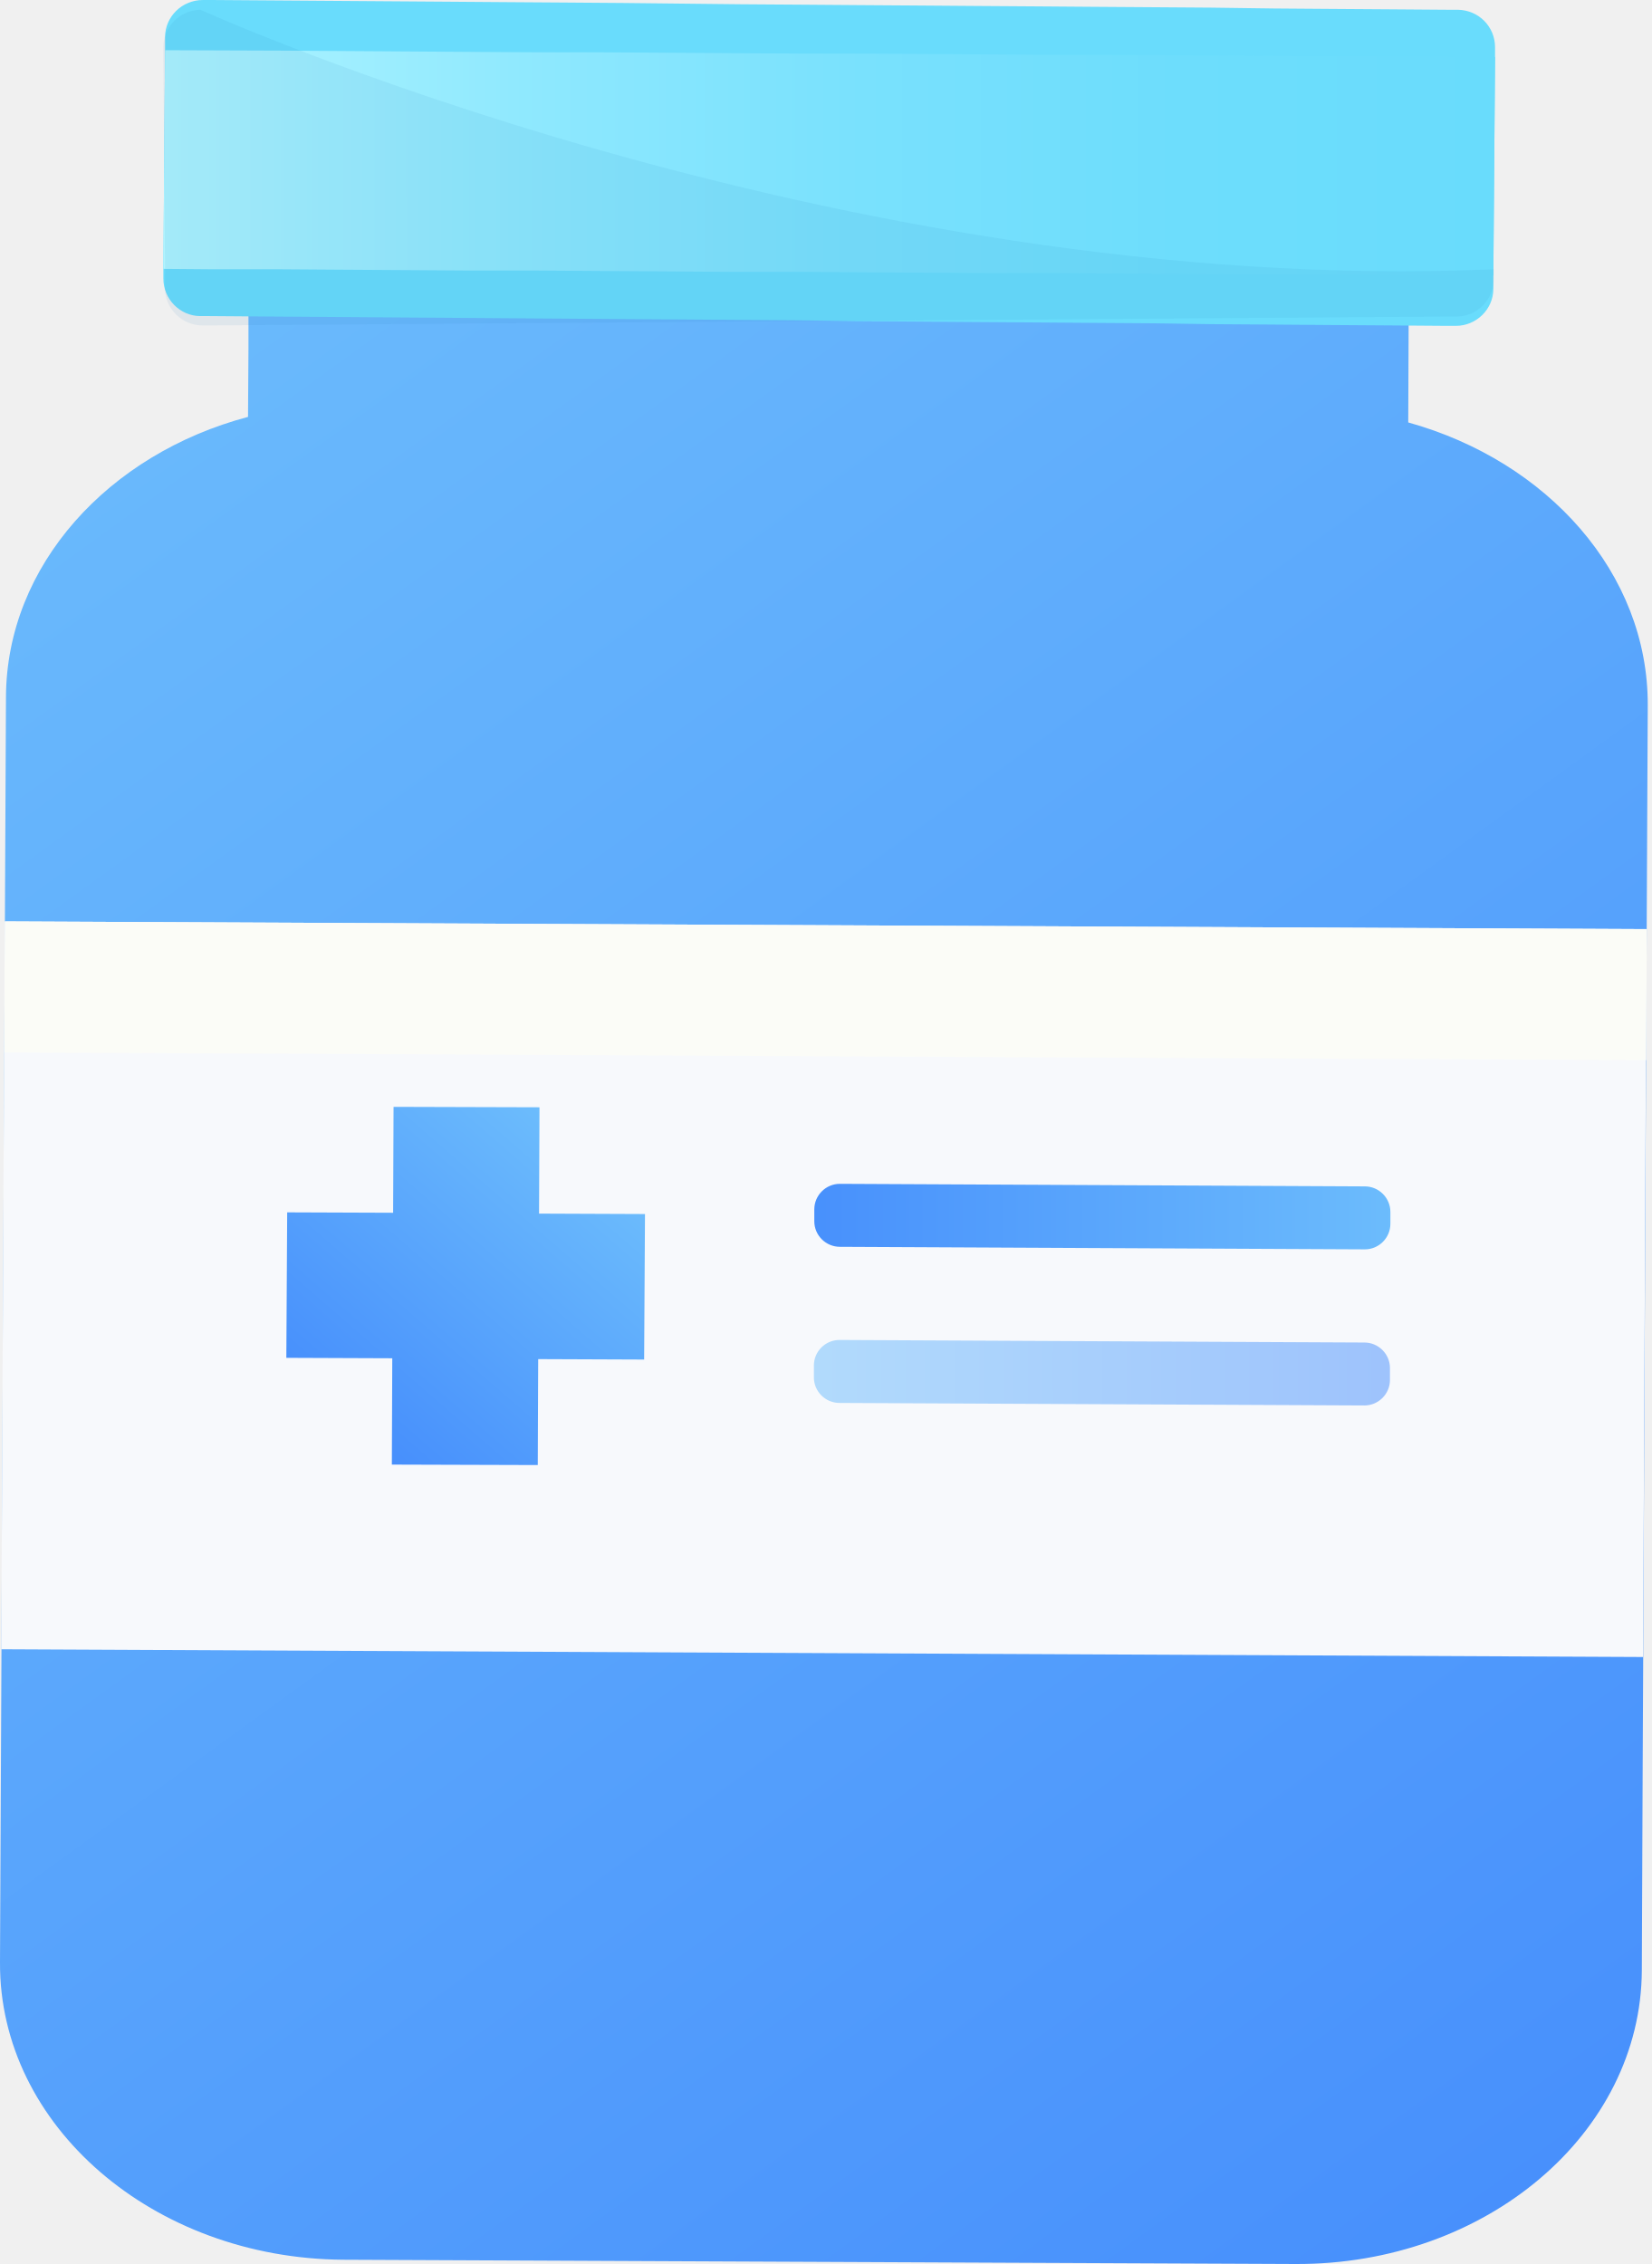
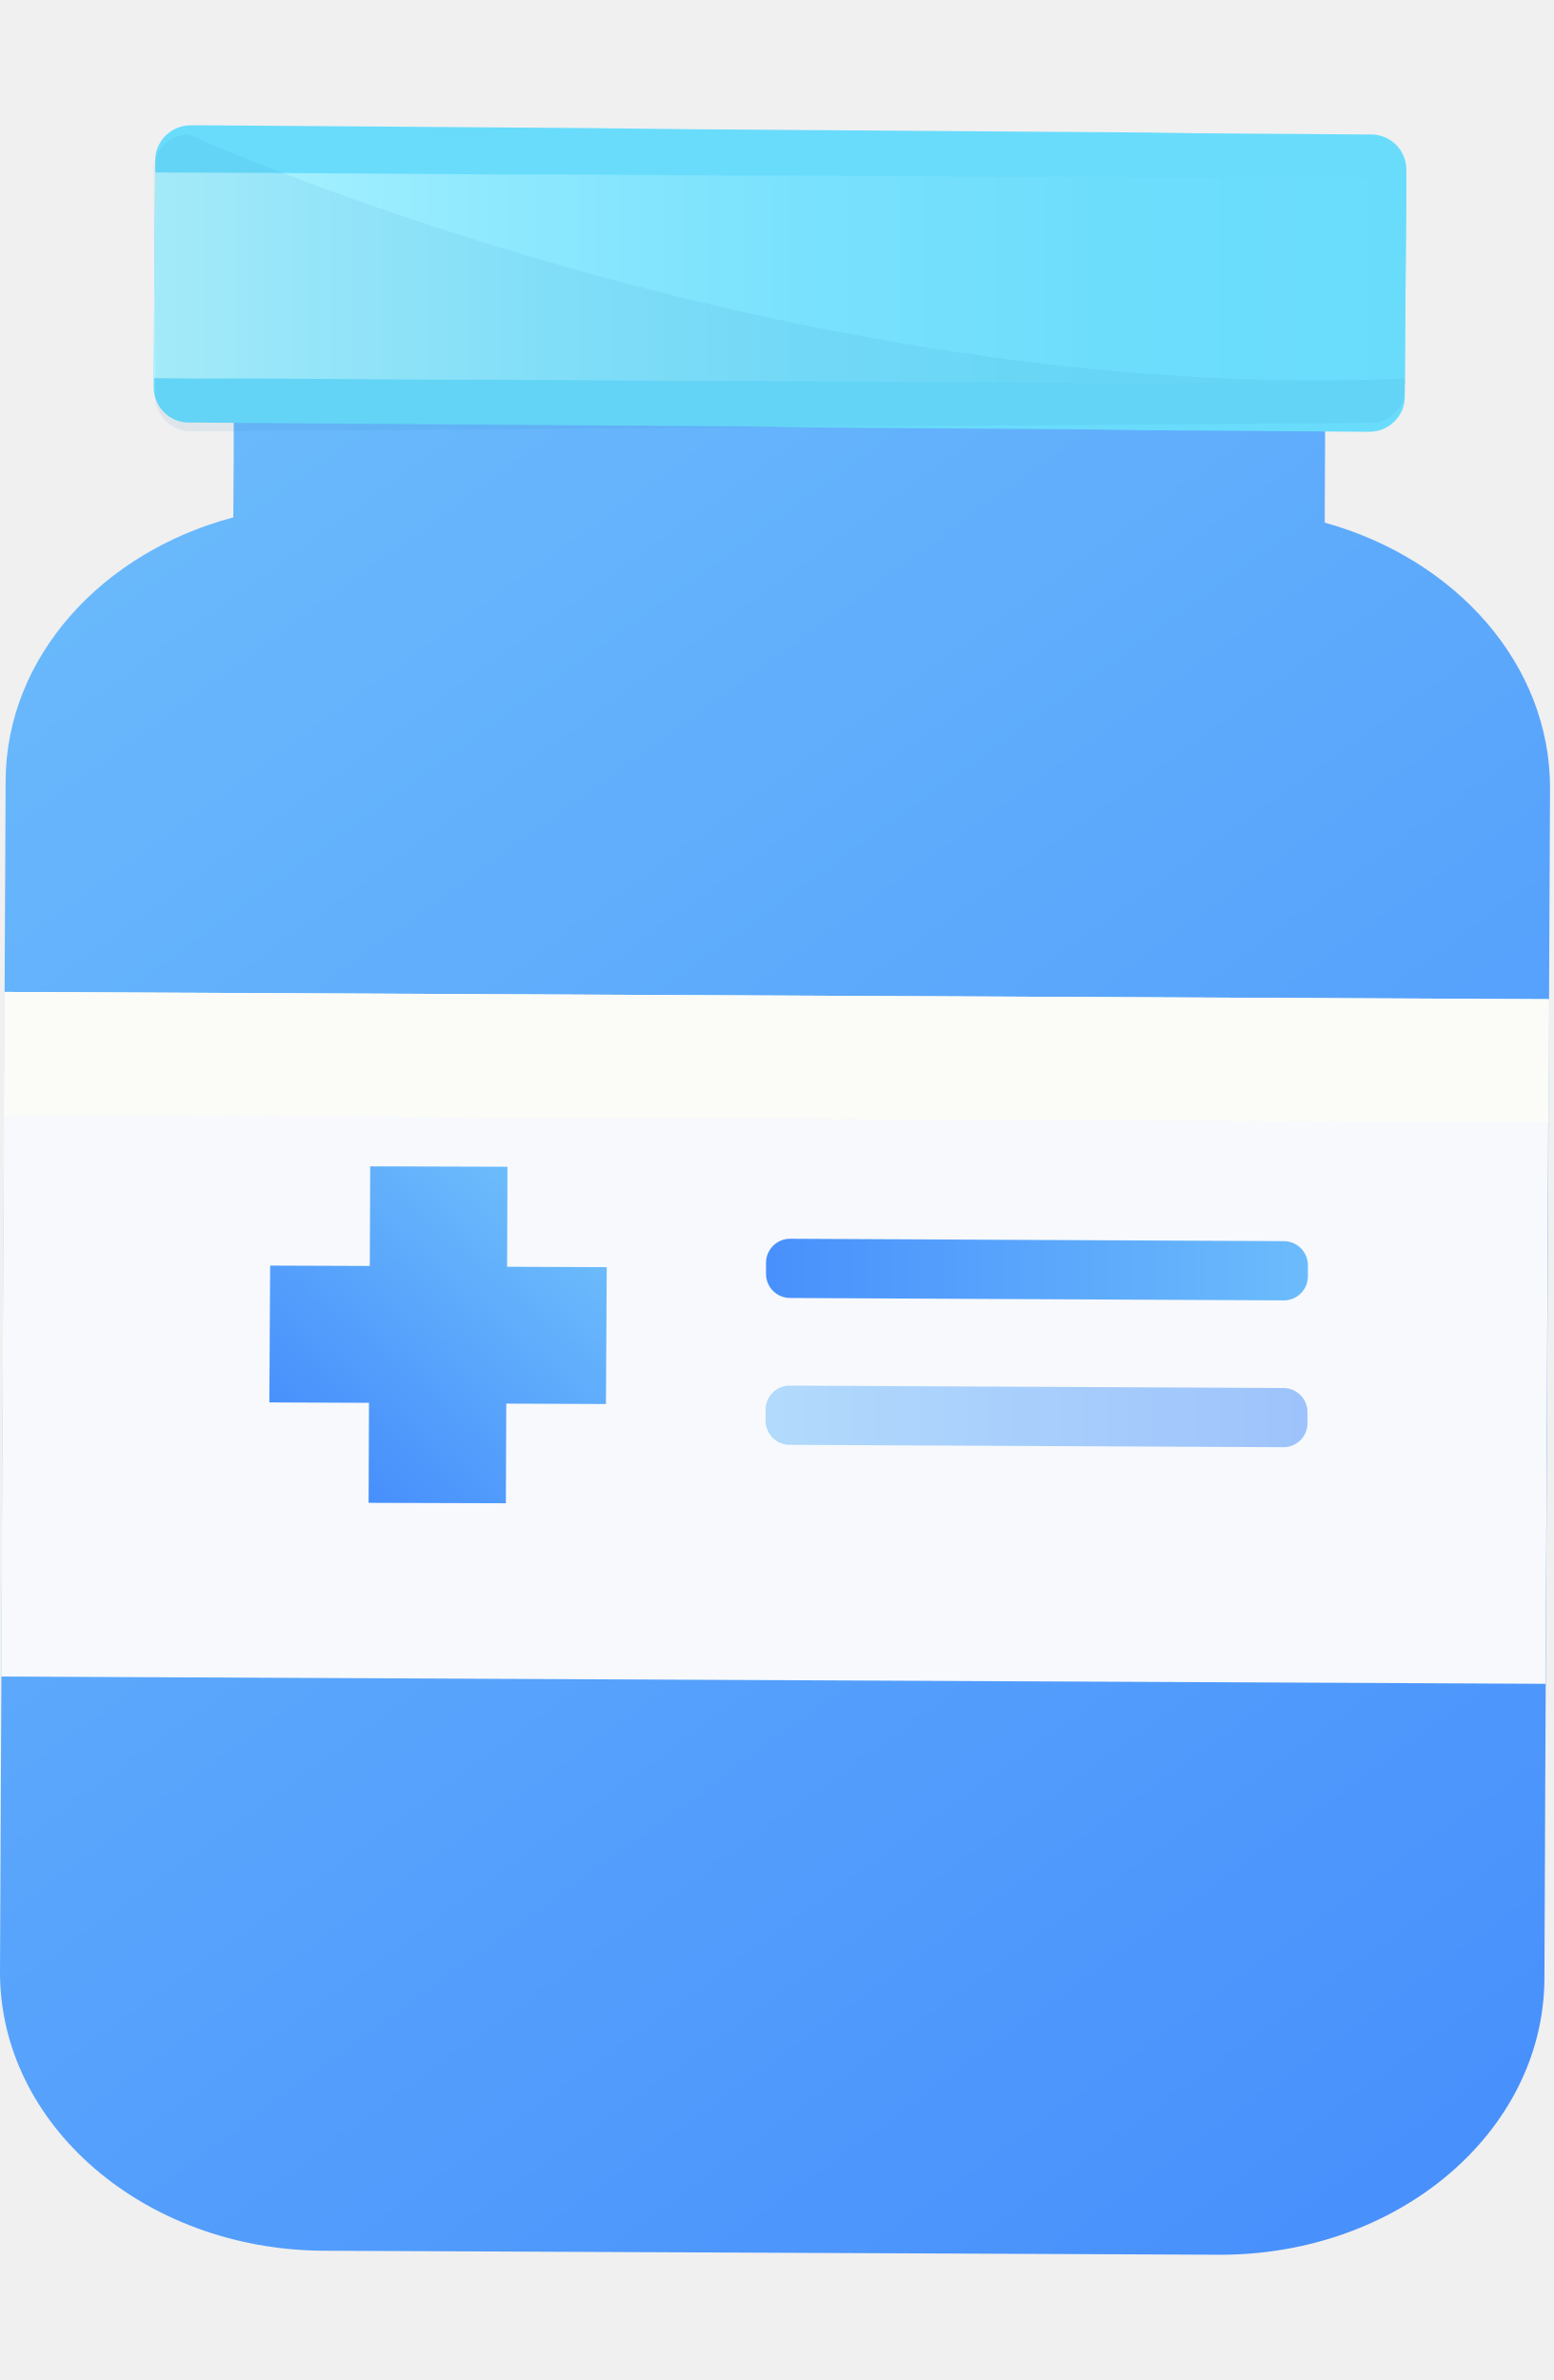
- <svg xmlns="http://www.w3.org/2000/svg" width="62" height="85" viewBox="0 0 62 85" fill="none">
-   <g clip-path="url(#clip0)">
-     <path d="M61.857 26.481L61.666 66.281L61.634 73.98C61.602 80.097 55.788 85.032 48.633 85L12.889 84.84C5.75 84.792 -0.032 79.809 9.65492e-06 73.676L0.224 26.177C0.24 21.226 4.073 17.041 9.311 15.652L9.327 13.097V11.787L52.881 11.995L52.865 15.86C58.088 17.313 61.873 21.514 61.857 26.481Z" fill="url(#paint0_linear)" />
-     <path d="M56.124 1.773V2.124L56.092 6.277L56.06 10.35V10.845C56.06 11.611 55.421 12.234 54.654 12.234H54.319L52.211 12.218L49.895 12.202L47.787 12.186L45.471 12.17L43.331 12.138L41.015 12.122L38.907 12.106L36.575 12.09L34.45 12.074L32.135 12.058L30.026 12.027L27.71 12.011L25.602 11.995L23.27 11.979L21.146 11.963L18.846 11.947L16.738 11.931L14.422 11.915L12.298 11.899L9.982 11.883L7.858 11.867H7.523C6.756 11.867 6.133 11.228 6.133 10.461V10.445V10.094L6.197 1.885V1.39C6.197 0.623 6.836 0 7.618 0H7.954L12.394 0.032L16.834 0.064L18.958 0.08L21.274 0.096L23.382 0.112L27.806 0.16L30.122 0.176L32.23 0.192L34.546 0.208L36.654 0.224L38.97 0.24L41.079 0.256L43.394 0.272L45.503 0.287L47.85 0.319L49.959 0.335L52.275 0.351L54.399 0.367H54.734C55.517 0.383 56.124 1.006 56.124 1.773Z" fill="url(#paint1_linear)" />
-     <path d="M56.124 2.14L56.092 6.277L56.06 10.35L54.159 10.334L51.636 10.318L49.32 10.302H46.78L44.465 10.286L41.941 10.27L39.625 10.254H37.086L34.77 10.238L32.23 10.222L29.93 10.206H27.391L25.075 10.19L22.536 10.174L20.22 10.158H17.696L15.38 10.142L12.841 10.126L10.525 10.11H8.002L6.133 10.094L6.197 1.885L10.637 1.901L15.476 1.933L17.792 1.949L20.332 1.964H22.648L27.487 1.996L30.026 2.012H32.342L34.882 2.028L37.181 2.044L39.721 2.06H42.037L44.576 2.076L46.876 2.092L49.416 2.108H51.731L54.271 2.124L56.124 2.14Z" fill="url(#paint2_linear)" />
-     <path d="M61.81 34.884L0.177 34.593L0.048 61.92L61.681 62.211L61.81 34.884Z" fill="#F7F9FC" />
-     <path d="M61.821 34.884L0.188 34.593L0.164 39.512L61.798 39.803L61.821 34.884Z" fill="#FBFCF7" />
-     <path d="M24.213 45.58L20.236 45.564L20.252 41.572L14.774 41.556L14.758 45.532L10.781 45.517L10.749 50.979L14.726 50.995L14.71 54.987L20.188 55.004L20.204 51.027L24.181 51.043L24.213 45.58Z" fill="url(#paint3_linear)" />
-     <path d="M51.236 46.906L31.528 46.81C31.001 46.81 30.569 46.379 30.569 45.852V45.405C30.569 44.878 31.001 44.446 31.528 44.446L51.236 44.542C51.763 44.542 52.195 44.974 52.195 45.501V45.948C52.195 46.475 51.763 46.906 51.236 46.906Z" fill="url(#paint4_linear)" />
-     <path opacity="0.5" d="M51.22 52.767L31.512 52.672C30.985 52.672 30.553 52.24 30.553 51.713V51.266C30.553 50.739 30.985 50.308 31.512 50.308L51.22 50.404C51.747 50.404 52.179 50.835 52.179 51.362V51.809C52.179 52.336 51.747 52.767 51.22 52.767Z" fill="url(#paint5_linear)" />
-     <path opacity="0.08" d="M6.133 1.773V2.124L6.165 6.277L6.197 10.334V10.829C6.197 11.595 6.836 12.218 7.602 12.218H7.938L10.062 12.202L12.378 12.186L14.486 12.17L16.802 12.154L18.91 12.138L21.226 12.122L23.334 12.106L25.65 12.09L27.774 12.074L30.09 12.059L32.198 12.043L34.514 12.027L36.623 12.011L38.938 11.995L41.063 11.979L43.379 11.963L45.487 11.947L47.803 11.931L49.911 11.915L52.227 11.899L54.351 11.883H54.686C55.453 11.883 56.076 11.244 56.076 10.477V10.461V10.11C31.368 11.18 7.523 0.367 7.523 0.367C6.756 0.383 6.133 1.006 6.133 1.773Z" fill="#1A6FB5" />
-   </g>
+ <svg xmlns="http://www.w3.org/2000/svg" width="62" height="95" viewBox="0 0 62 95" fill="none">
+   <path d="M61.858 31.481L61.666 71.281L61.634 78.98C61.602 85.097 55.788 90.032 48.633 90L12.889 89.84C5.75 89.792 -0.032 84.809 0 78.676L0.224 31.177C0.24 26.226 4.073 22.041 9.311 20.652L9.327 18.097V16.787L52.882 16.995L52.866 20.86C58.088 22.313 61.873 26.514 61.858 31.481Z" fill="url(#paint0_linear)" />
+   <path d="M56.124 6.773V7.124L56.092 11.277L56.06 15.35V15.845C56.06 16.611 55.421 17.234 54.654 17.234H54.319L52.211 17.218L49.895 17.202L47.787 17.186L45.471 17.17L43.331 17.138L41.015 17.122L38.907 17.106L36.575 17.09L34.45 17.074L32.135 17.058L30.026 17.026L27.711 17.011L25.602 16.994L23.27 16.979L21.146 16.963L18.846 16.947L16.738 16.931L14.422 16.915L12.298 16.899L9.982 16.883L7.858 16.867H7.523C6.756 16.867 6.133 16.228 6.133 15.461V15.445V15.094L6.197 6.885V6.39C6.197 5.623 6.836 5 7.619 5H7.954L12.394 5.032L16.834 5.064L18.958 5.08L21.274 5.096L23.382 5.112L27.806 5.16L30.122 5.176L32.23 5.192L34.546 5.208L36.655 5.224L38.971 5.24L41.079 5.256L43.395 5.272L45.503 5.287L47.851 5.319L49.959 5.335L52.275 5.351L54.399 5.367H54.734C55.517 5.383 56.124 6.006 56.124 6.773Z" fill="url(#paint1_linear)" />
+   <path d="M56.124 7.14L56.092 11.277L56.06 15.35L54.159 15.334L51.636 15.318L49.32 15.302H46.781L44.465 15.286L41.941 15.27L39.625 15.254H37.086L34.77 15.238L32.23 15.222L29.931 15.206H27.391L25.075 15.19L22.536 15.174L20.22 15.158H17.697L15.381 15.142L12.841 15.126L10.525 15.11H8.002L6.133 15.094L6.197 6.885L10.637 6.901L15.476 6.933L17.792 6.949L20.332 6.965H22.648L27.487 6.996L30.026 7.012H32.342L34.882 7.028L37.182 7.044L39.721 7.06H42.037L44.576 7.076L46.876 7.092L49.416 7.108H51.732L54.271 7.124L56.124 7.14Z" fill="url(#paint2_linear)" />
+   <path d="M61.811 39.884L0.177 39.593L0.048 66.92L61.681 67.211L61.811 39.884Z" fill="#F7F9FC" />
+   <path d="M61.822 39.884L0.188 39.593L0.164 44.512L61.798 44.803L61.822 39.884Z" fill="#FBFCF7" />
+   <path d="M24.213 50.58L20.236 50.564L20.252 46.572L14.774 46.556L14.758 50.532L10.781 50.517L10.749 55.979L14.726 55.995L14.71 59.987L20.188 60.004L20.204 56.027L24.181 56.043L24.213 50.58Z" fill="url(#paint3_linear)" />
+   <path d="M51.236 51.906L31.528 51.81C31.001 51.81 30.57 51.379 30.57 50.852V50.405C30.57 49.878 31.001 49.446 31.528 49.446L51.236 49.542C51.764 49.542 52.195 49.974 52.195 50.501V50.948C52.195 51.475 51.764 51.906 51.236 51.906Z" fill="url(#paint4_linear)" />
+   <path opacity="0.5" d="M51.221 57.767L31.512 57.672C30.985 57.672 30.553 57.24 30.553 56.713V56.266C30.553 55.739 30.985 55.308 31.512 55.308L51.221 55.404C51.748 55.404 52.179 55.835 52.179 56.362V56.809C52.179 57.336 51.748 57.767 51.221 57.767Z" fill="url(#paint5_linear)" />
+   <path opacity="0.08" d="M6.133 6.773V7.124L6.165 11.277L6.197 15.334V15.829C6.197 16.595 6.836 17.218 7.603 17.218H7.938L10.062 17.202L12.378 17.186L14.486 17.17L16.802 17.154L18.91 17.138L21.226 17.122L23.334 17.106L25.65 17.09L27.774 17.074L30.09 17.058L32.199 17.043L34.514 17.026L36.623 17.011L38.938 16.995L41.063 16.979L43.379 16.963L45.487 16.947L47.803 16.931L49.911 16.915L52.227 16.899L54.351 16.883H54.686C55.453 16.883 56.076 16.244 56.076 15.477V15.461V15.11C31.368 16.18 7.523 5.367 7.523 5.367C6.756 5.383 6.133 6.006 6.133 6.773Z" fill="#1A6FB5" />
  <defs>
-     <linearGradient id="paint0_linear" x1="9.32815e-06" y1="11.333" x2="57.139" y2="90.194" gradientUnits="userSpaceOnUse">
+     <linearGradient id="paint0_linear" x1="0" y1="16.333" x2="57.139" y2="95.194" gradientUnits="userSpaceOnUse">
      <stop stop-color="#6CBCFC" />
      <stop offset="1" stop-color="#458DFC" />
    </linearGradient>
-     <linearGradient id="paint1_linear" x1="-629.93" y1="-39.931" x2="-27.604" y2="2.022" gradientUnits="userSpaceOnUse">
+     <linearGradient id="paint1_linear" x1="-629.93" y1="-34.931" x2="-27.604" y2="7.022" gradientUnits="userSpaceOnUse">
      <stop stop-color="#B0F4FF" />
      <stop offset="0.053" stop-color="#A9F2FF" />
      <stop offset="0.288" stop-color="#8DE8FE" />
      <stop offset="0.525" stop-color="#79E1FD" />
      <stop offset="0.762" stop-color="#6DDDFC" />
      <stop offset="1" stop-color="#69DCFC" />
    </linearGradient>
-     <linearGradient id="paint2_linear" x1="6.14" y1="6.113" x2="56.126" y2="6.113" gradientUnits="userSpaceOnUse">
+     <linearGradient id="paint2_linear" x1="6.14" y1="11.113" x2="56.126" y2="11.113" gradientUnits="userSpaceOnUse">
      <stop stop-color="#B0F4FF" />
      <stop offset="0.053" stop-color="#A9F2FF" />
      <stop offset="0.288" stop-color="#8DE8FE" />
      <stop offset="0.525" stop-color="#79E1FD" />
      <stop offset="0.762" stop-color="#6DDDFC" />
      <stop offset="1" stop-color="#69DCFC" />
    </linearGradient>
-     <linearGradient id="paint3_linear" x1="21.978" y1="43.095" x2="12.598" y2="53.912" gradientUnits="userSpaceOnUse">
+     <linearGradient id="paint3_linear" x1="21.978" y1="48.095" x2="12.598" y2="58.912" gradientUnits="userSpaceOnUse">
      <stop stop-color="#6CBCFC" />
      <stop offset="1" stop-color="#458DFC" />
    </linearGradient>
-     <linearGradient id="paint4_linear" x1="52.385" y1="45.671" x2="28.887" y2="45.671" gradientUnits="userSpaceOnUse">
+     <linearGradient id="paint4_linear" x1="52.385" y1="50.671" x2="28.887" y2="50.671" gradientUnits="userSpaceOnUse">
      <stop stop-color="#6CBCFC" />
      <stop offset="1" stop-color="#458DFC" />
    </linearGradient>
-     <linearGradient id="paint5_linear" x1="30.552" y1="51.532" x2="52.179" y2="51.532" gradientUnits="userSpaceOnUse">
+     <linearGradient id="paint5_linear" x1="30.552" y1="56.532" x2="52.179" y2="56.532" gradientUnits="userSpaceOnUse">
      <stop stop-color="#6CBCFC" />
      <stop offset="1" stop-color="#458DFC" />
    </linearGradient>
-     <clipPath id="clip0">
-       <rect width="61.857" height="85" fill="white" />
-     </clipPath>
  </defs>
</svg>
